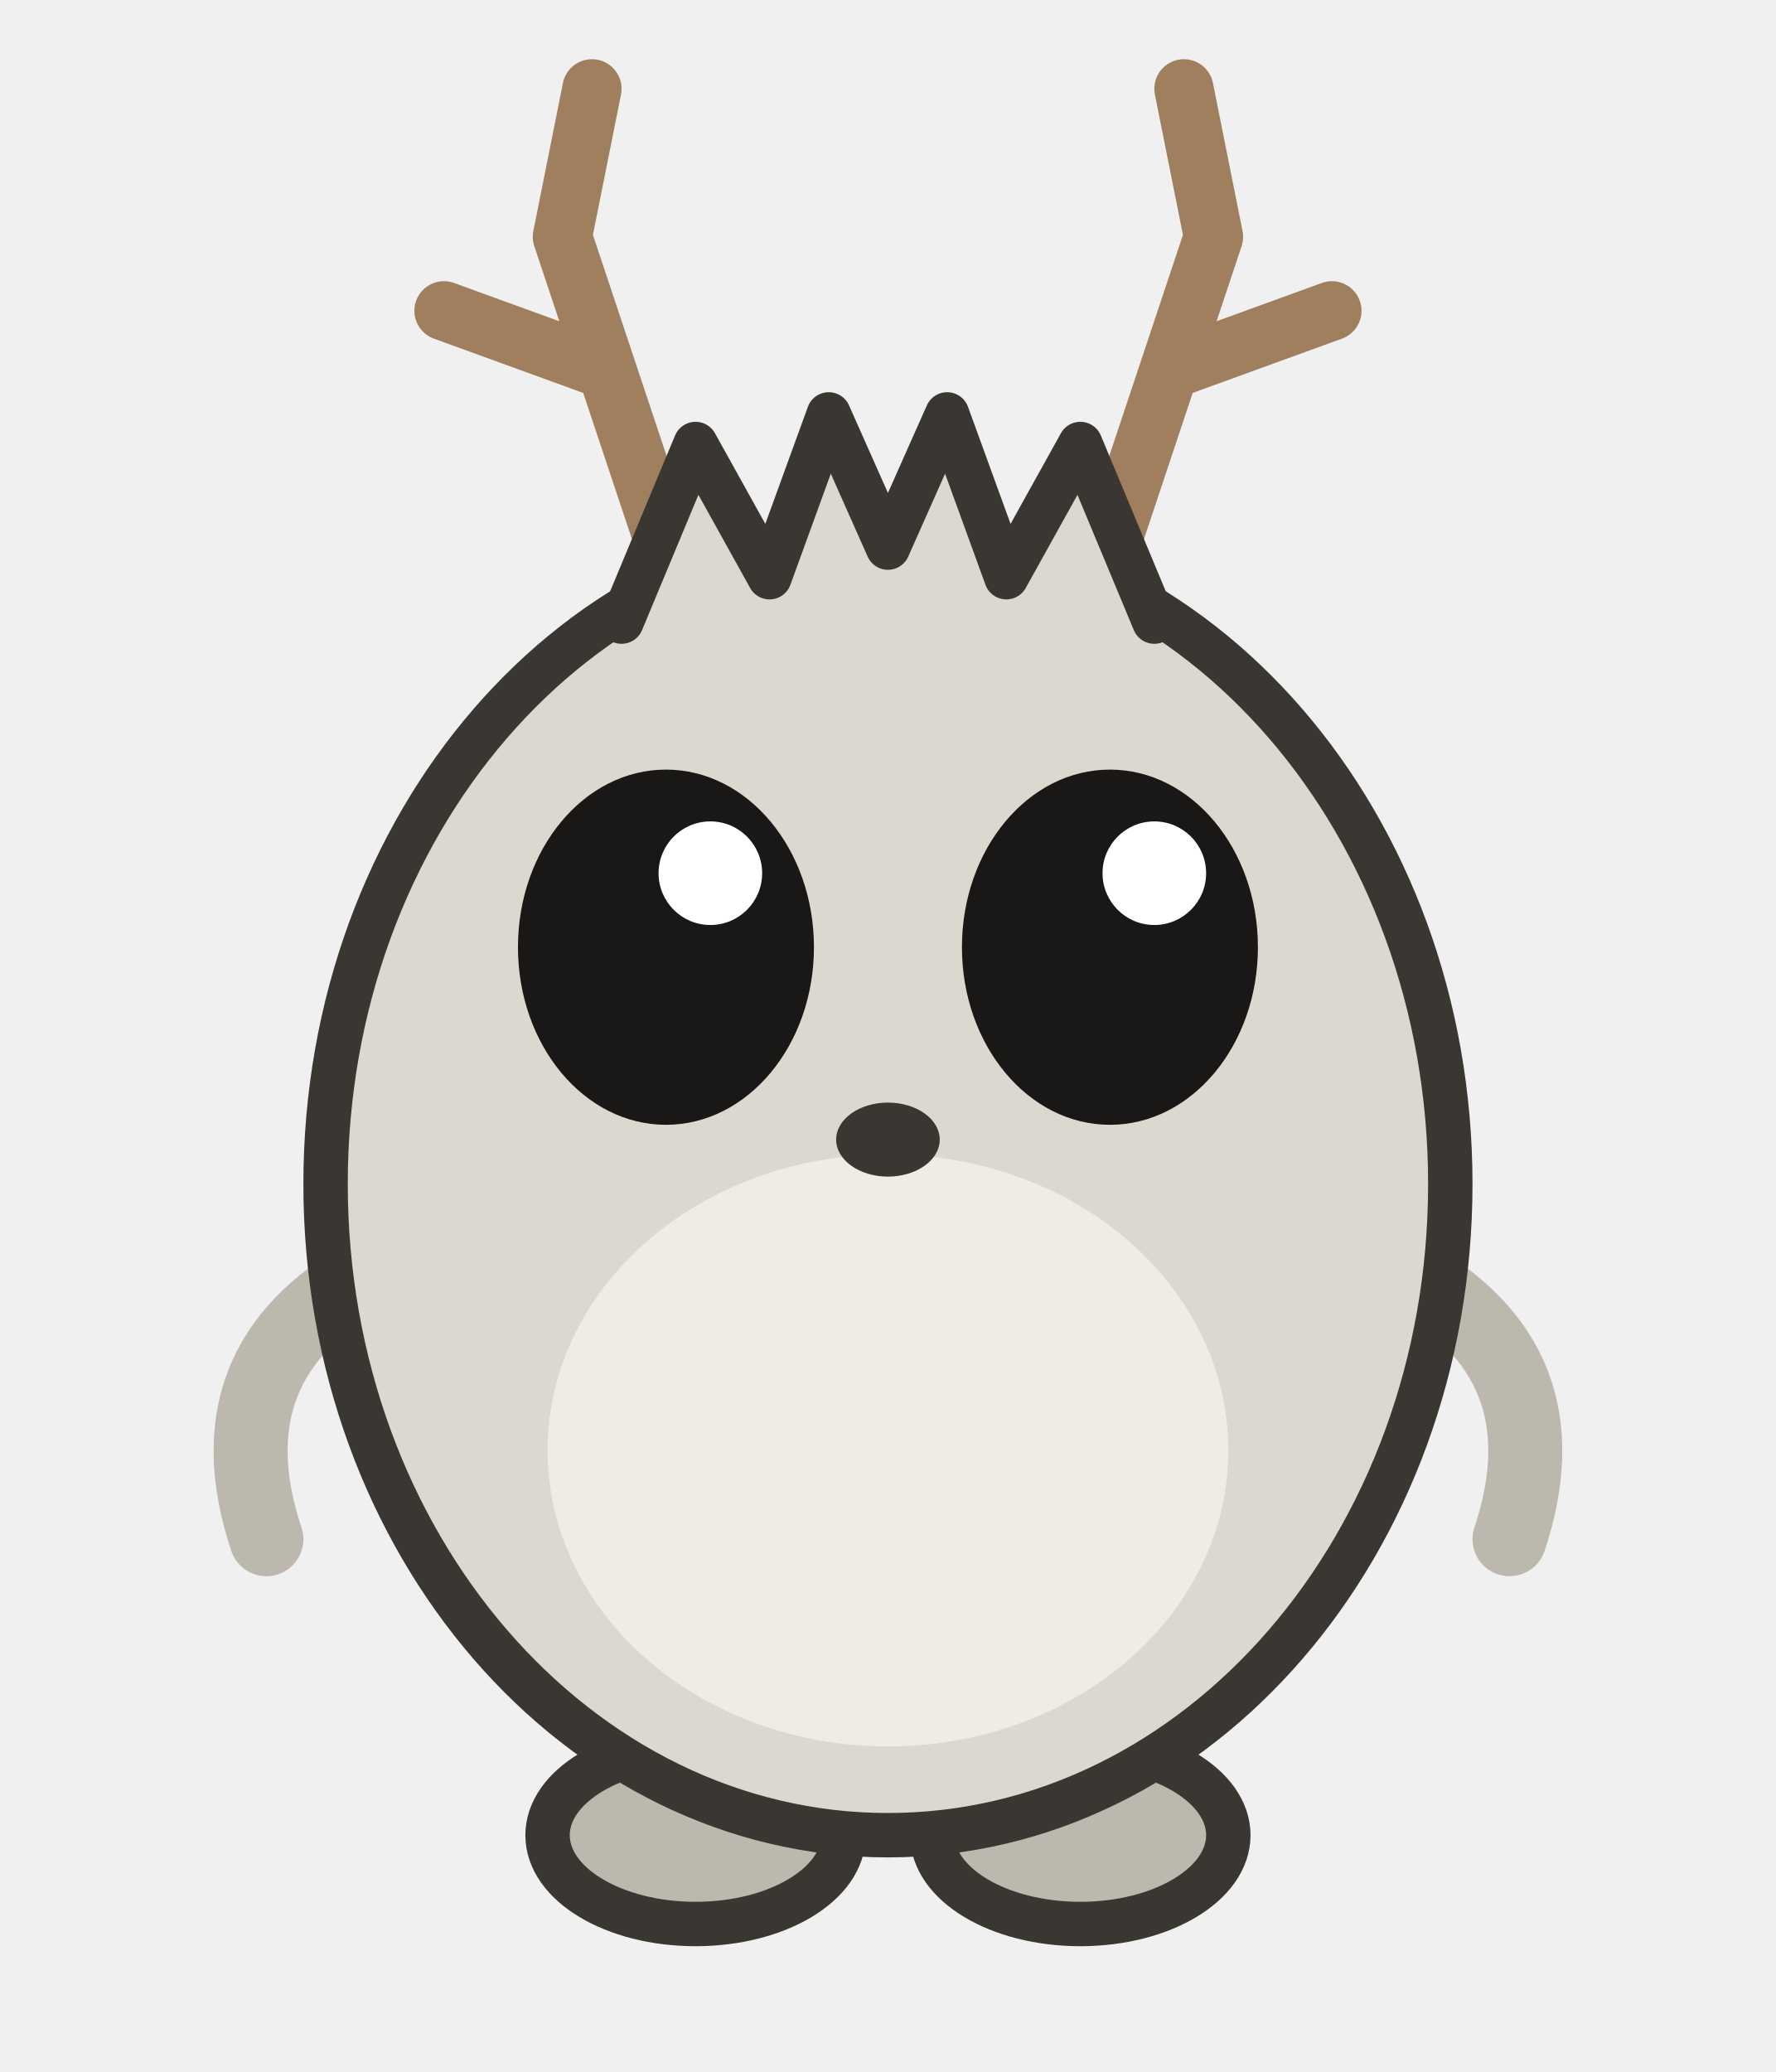
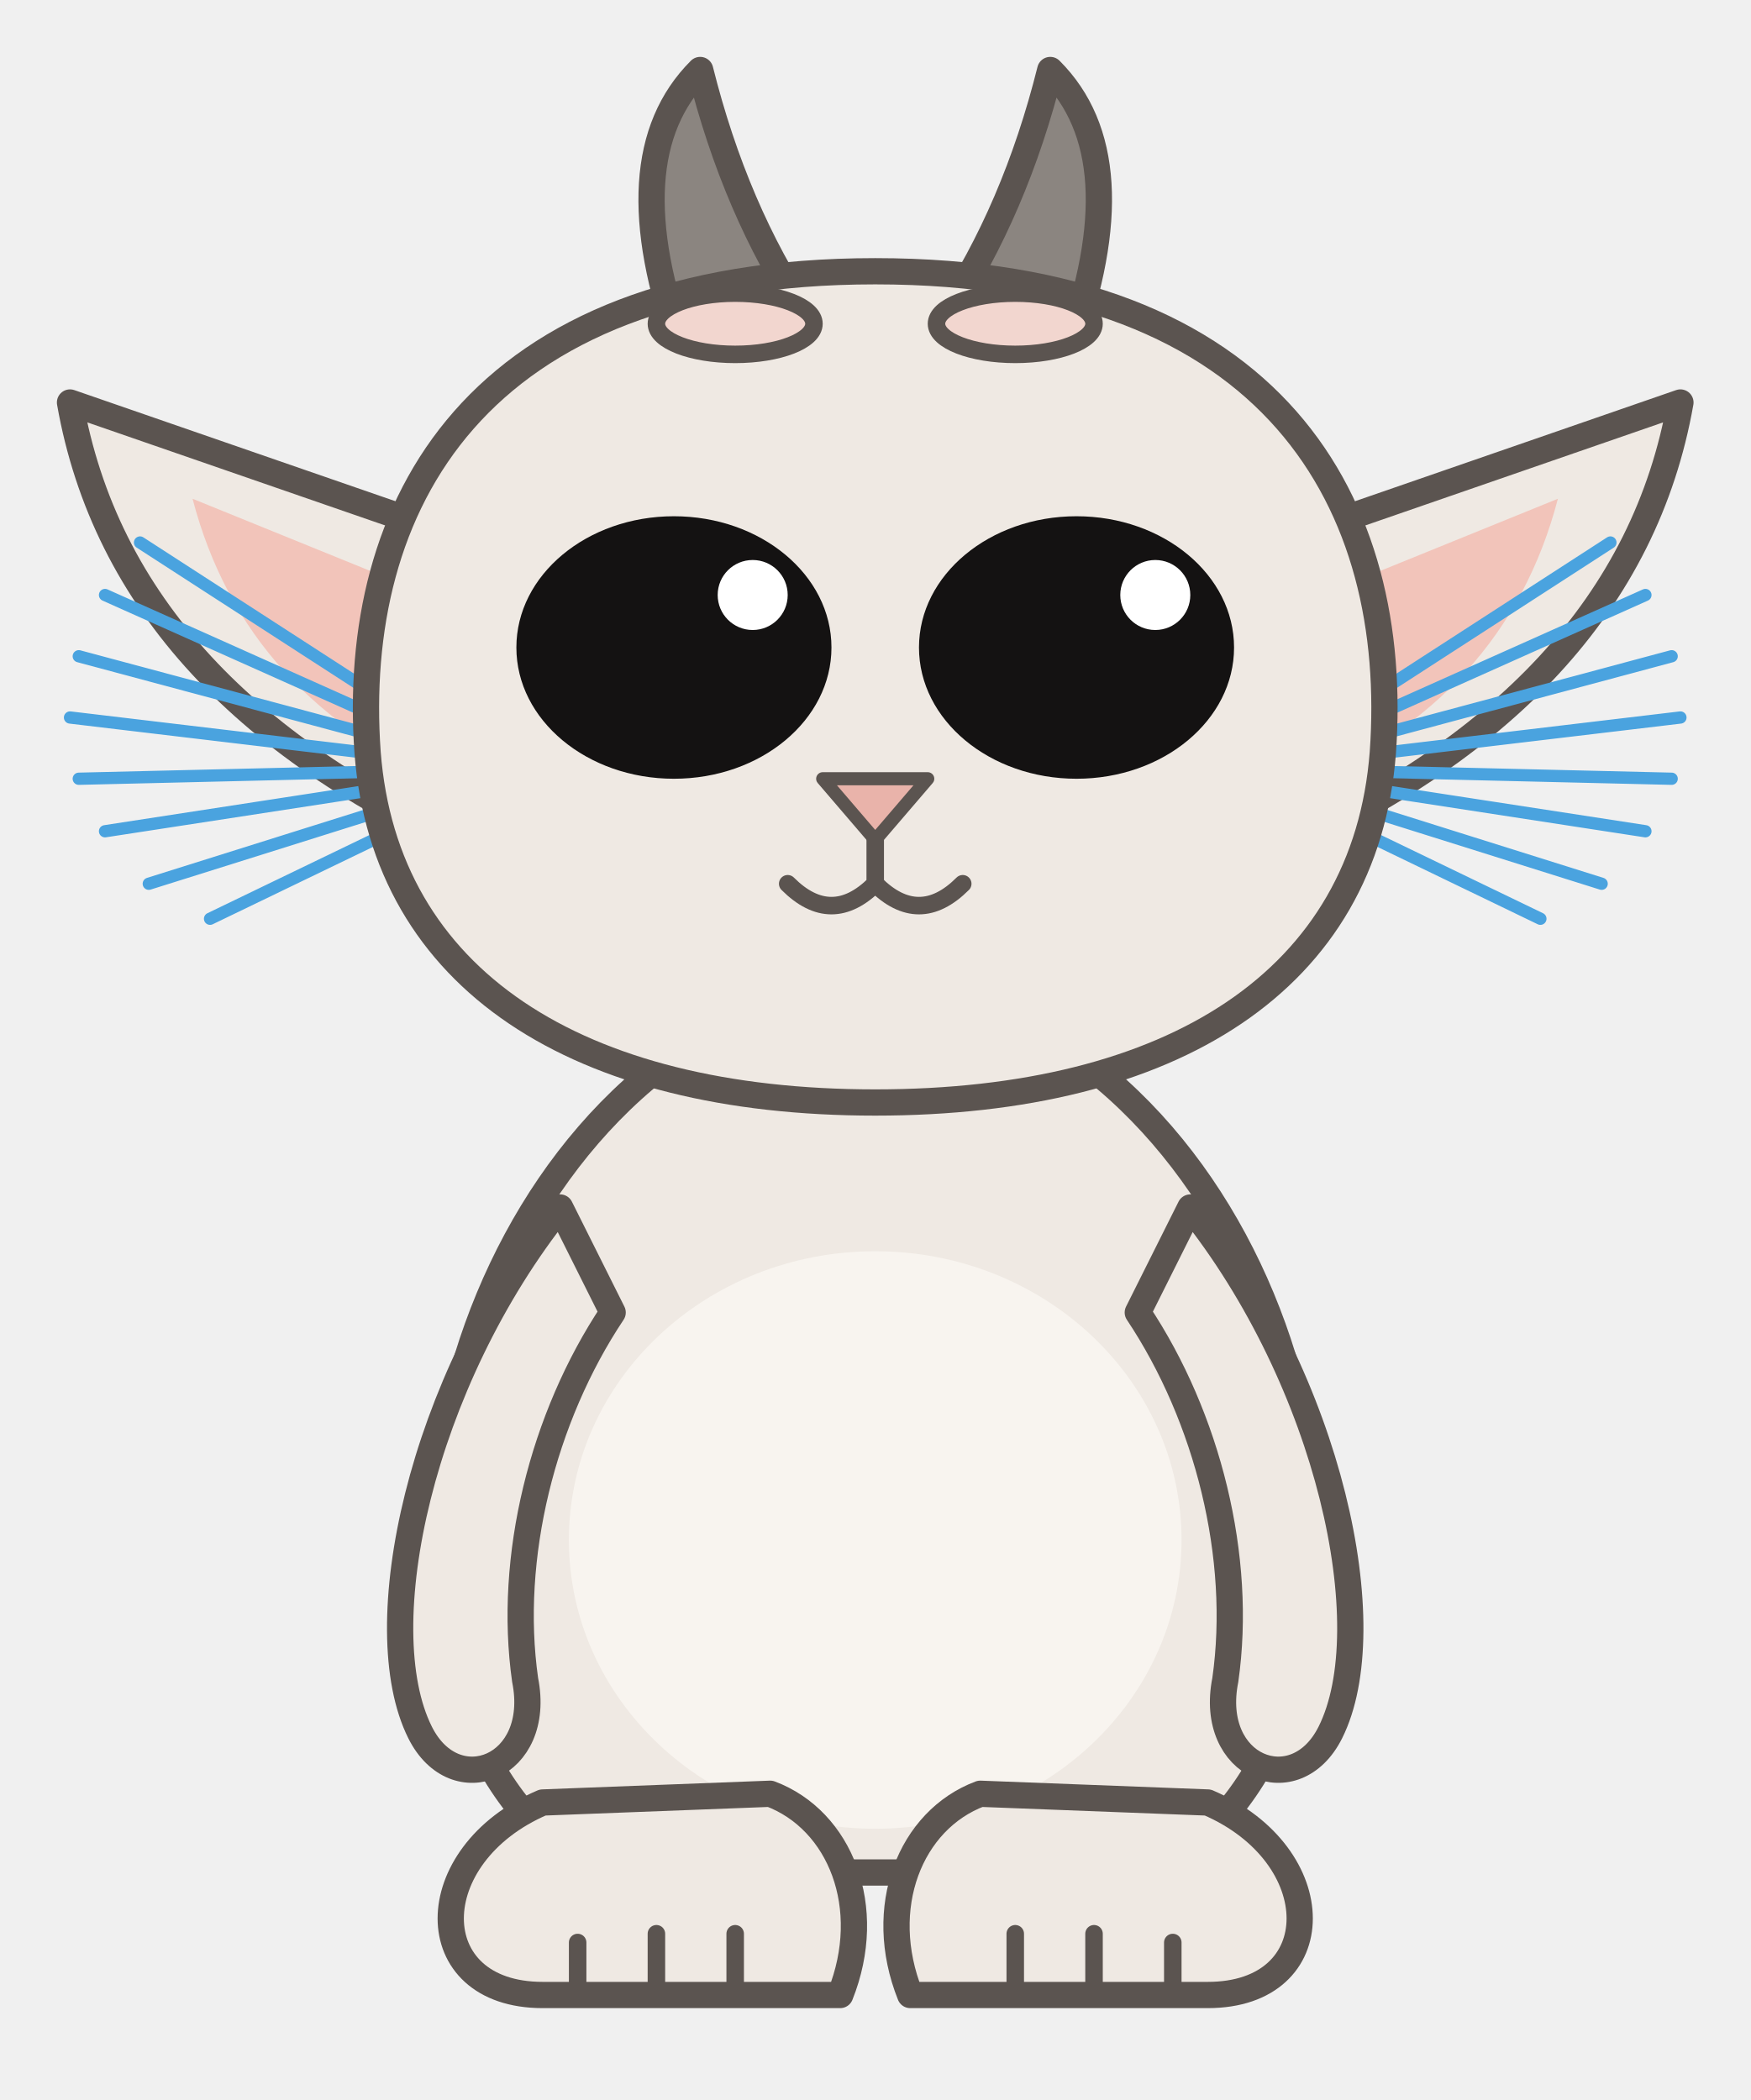
- <svg xmlns="http://www.w3.org/2000/svg" viewBox="0 0 120 140">
-   <g stroke-linecap="round" stroke-linejoin="round">
-     <g fill="none" stroke="#a07f5f" stroke-width="4">
-       <path d="M46 40 L38 16 M41 25 L30 21 M38 16 L40 6" />
-       <path d="M74 40 L82 16 M79 25 L90 21 M82 16 L80 6" />
+ <svg xmlns="http://www.w3.org/2000/svg" viewBox="0 0 200 240">
+   <g stroke="#5b5450" stroke-width="3" stroke-linejoin="round" stroke-linecap="round">
+     <g fill="#8b8580">
+       <path d="M78 40 Q70 18 80 8 Q84 24 92 36 Z" />
+       <path d="M122 40 Q130 18 120 8 Q116 24 108 36 Z" />
    </g>
-     <g fill="none" stroke="#bdb8ae" stroke-width="5">
-       <path d="M25 86 Q14 92 18 104" />
-       <path d="M95 86 Q106 92 102 104" />
+     <g fill="#efe9e3">
+       <path d="M60 64 L8 46 Q14 80 56 98 Z" />
+       <path d="M140 64 L192 46 Q186 80 144 98 Z" />
    </g>
-     <g fill="#bdb8ae" stroke="#3a3631" stroke-width="3">
-       <ellipse cx="47" cy="124" rx="10" ry="6" />
-       <ellipse cx="73" cy="124" rx="10" ry="6" />
+     <g fill="#f2c4ba" stroke="none">
+       <path d="M54 70 L22 57 Q28 80 52 90 Z" />
+       <path d="M146 70 L178 57 Q172 80 148 90 Z" />
    </g>
-     <ellipse cx="60" cy="80" rx="38" ry="44" fill="#dcd8d0" stroke="#3a3631" stroke-width="3" />
-     <path d="M42 42 L47 30 L52 39 L56 28 L60 37 L64 28 L68 39 L73 30 L78 42 Z" fill="#dcd8d0" />
-     <path d="M42 42 L47 30 L52 39 L56 28 L60 37 L64 28 L68 39 L73 30 L78 42" fill="none" stroke="#3a3631" stroke-width="3" />
-     <ellipse cx="60" cy="98" rx="23" ry="20" fill="#efece6" />
-     <ellipse cx="45" cy="64" rx="10" ry="12" fill="#1a1816" />
-     <ellipse cx="75" cy="64" rx="10" ry="12" fill="#1a1816" />
-     <circle cx="48" cy="59" r="3.5" fill="#fff" />
-     <circle cx="78" cy="59" r="3.5" fill="#fff" />
-     <ellipse cx="60" cy="77" rx="3.5" ry="2.5" fill="#3a3631" />
+     <g fill="none" stroke="#4aa3df" stroke-width="1.4">
+       <path d="M50 84 L16 62 M50 85 L12 68 M50 86 L9 75 M50 87 L8 82 M51 88 L9 89 M51 89 L12 95 M52 90 L17 101 M53 91 L24 105" />
+       <path d="M150 84 L184 62 M150 85 L188 68 M150 86 L191 75 M150 87 L192 82 M149 88 L191 89 M149 89 L188 95 M148 90 L183 101 M147 91 L176 105" />
+     </g>
+     <path d="M78 120 C46 142 40 198 68 214 L132 214 C160 198 154 142 122 120 Z" fill="#efe9e3" />
+     <ellipse cx="100" cy="176" rx="35" ry="33" fill="#f8f4ef" stroke="none" />
+     <g fill="#efe9e3">
+       <path d="M62 206 C48 212 48 228 62 228 L96 228 C100 218 96 208 88 205 Z" />
+       <path d="M138 206 C152 212 152 228 138 228 L104 228 C100 218 104 208 112 205 Z" />
+     </g>
+     <g fill="none" stroke-width="2">
+       <path d="M66 228 L66 222 M75 228 L75 221 M84 228 L84 221" />
+       <path d="M134 228 L134 222 M125 228 L125 221 M116 228 L116 221" />
+     </g>
+     <g fill="#efe9e3">
+       <path d="M64 138 C48 158 42 186 48 198 C52 206 62 202 60 192 C58 178 62 162 70 150 Z" />
+       <path d="M136 138 C152 158 158 186 152 198 C148 206 138 202 140 192 C142 178 138 162 130 150 Z" />
+     </g>
+     <path d="M100 31 C146 31 160 58 158 86 C156 112 134 126 100 126 C66 126 44 112 42 86 C40 58 54 31 100 31 Z" fill="#efe9e3" />
+     <g fill="#f2d6cf" stroke-width="2">
+       <ellipse cx="84" cy="37" rx="9" ry="3.5" />
+       <ellipse cx="116" cy="37" rx="9" ry="3.5" />
+     </g>
+     <g fill="#141212" stroke="none">
+       <ellipse cx="77" cy="74" rx="18" ry="15" />
+       <ellipse cx="123" cy="74" rx="18" ry="15" />
+     </g>
+     <g fill="#fff" stroke="none">
+       <circle cx="86" cy="68" r="4" />
+       <circle cx="132" cy="68" r="4" />
+     </g>
+     <path d="M94 89 L106 89 L100 96 Z" fill="#e9b3aa" stroke-width="1.5" />
+     <path d="M100 96 L100 101 M90 101 Q95 106 100 101 Q105 106 110 101" fill="none" stroke-width="2" />
  </g>
</svg>
